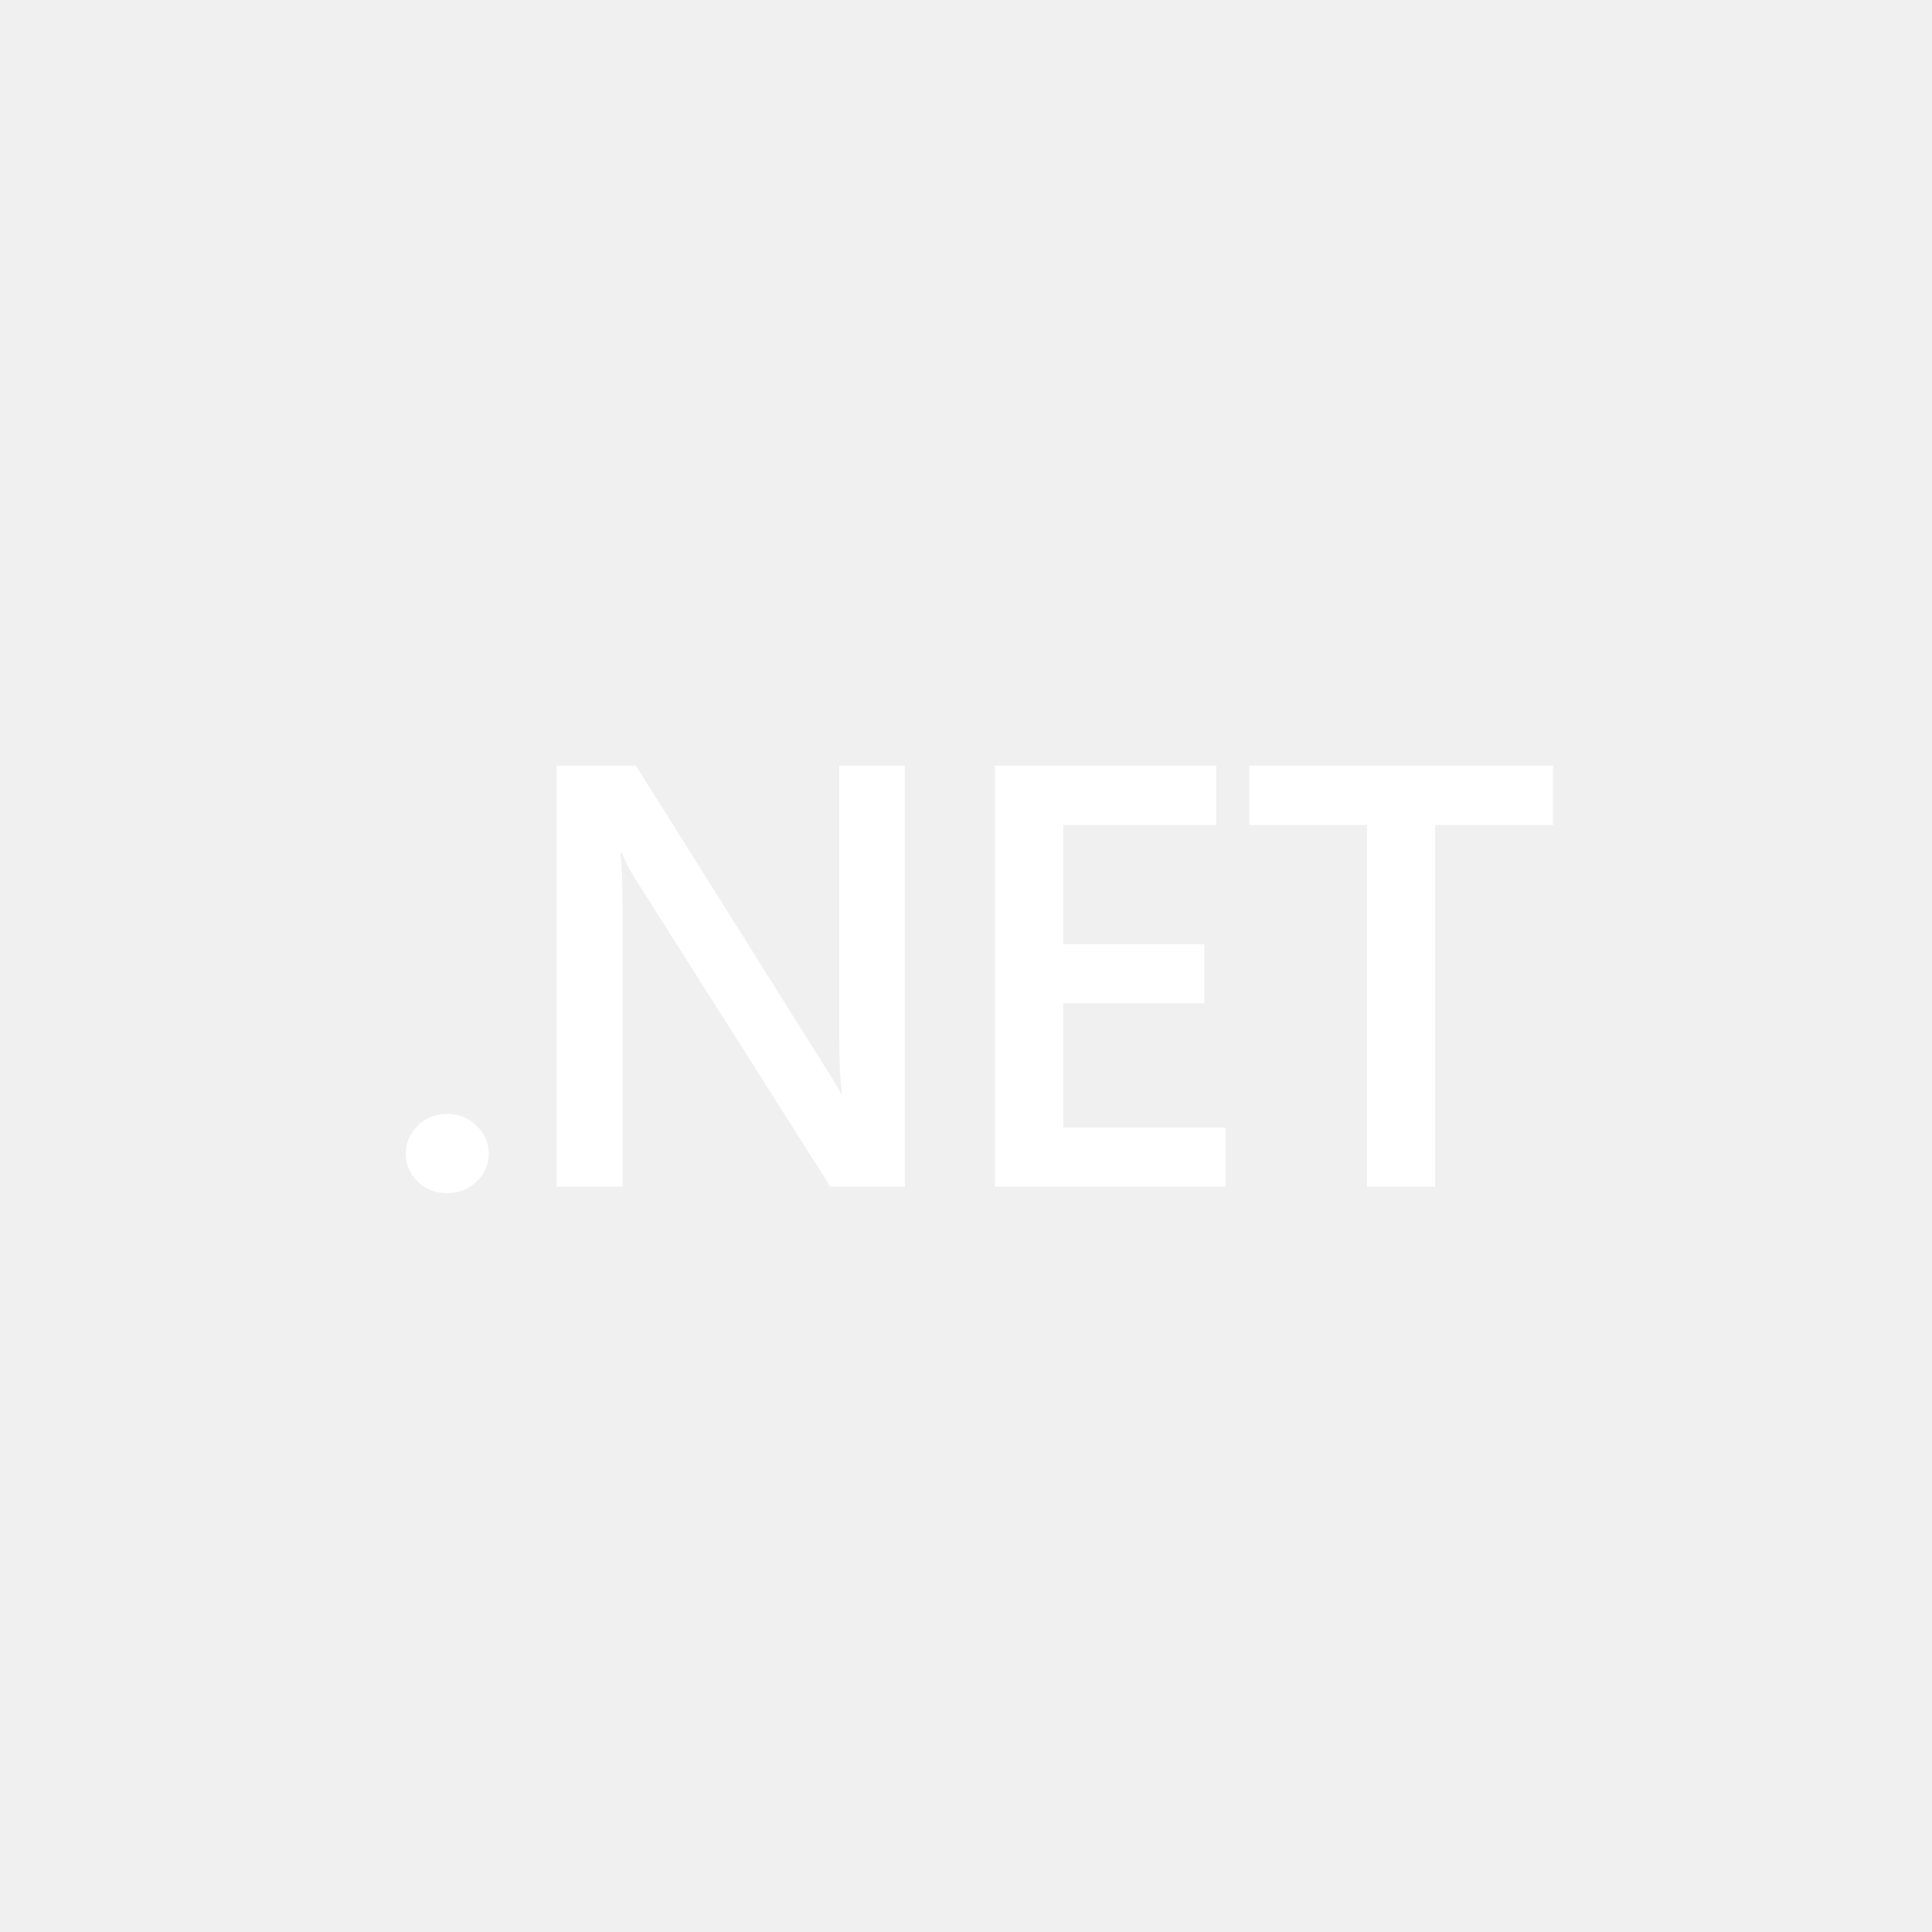
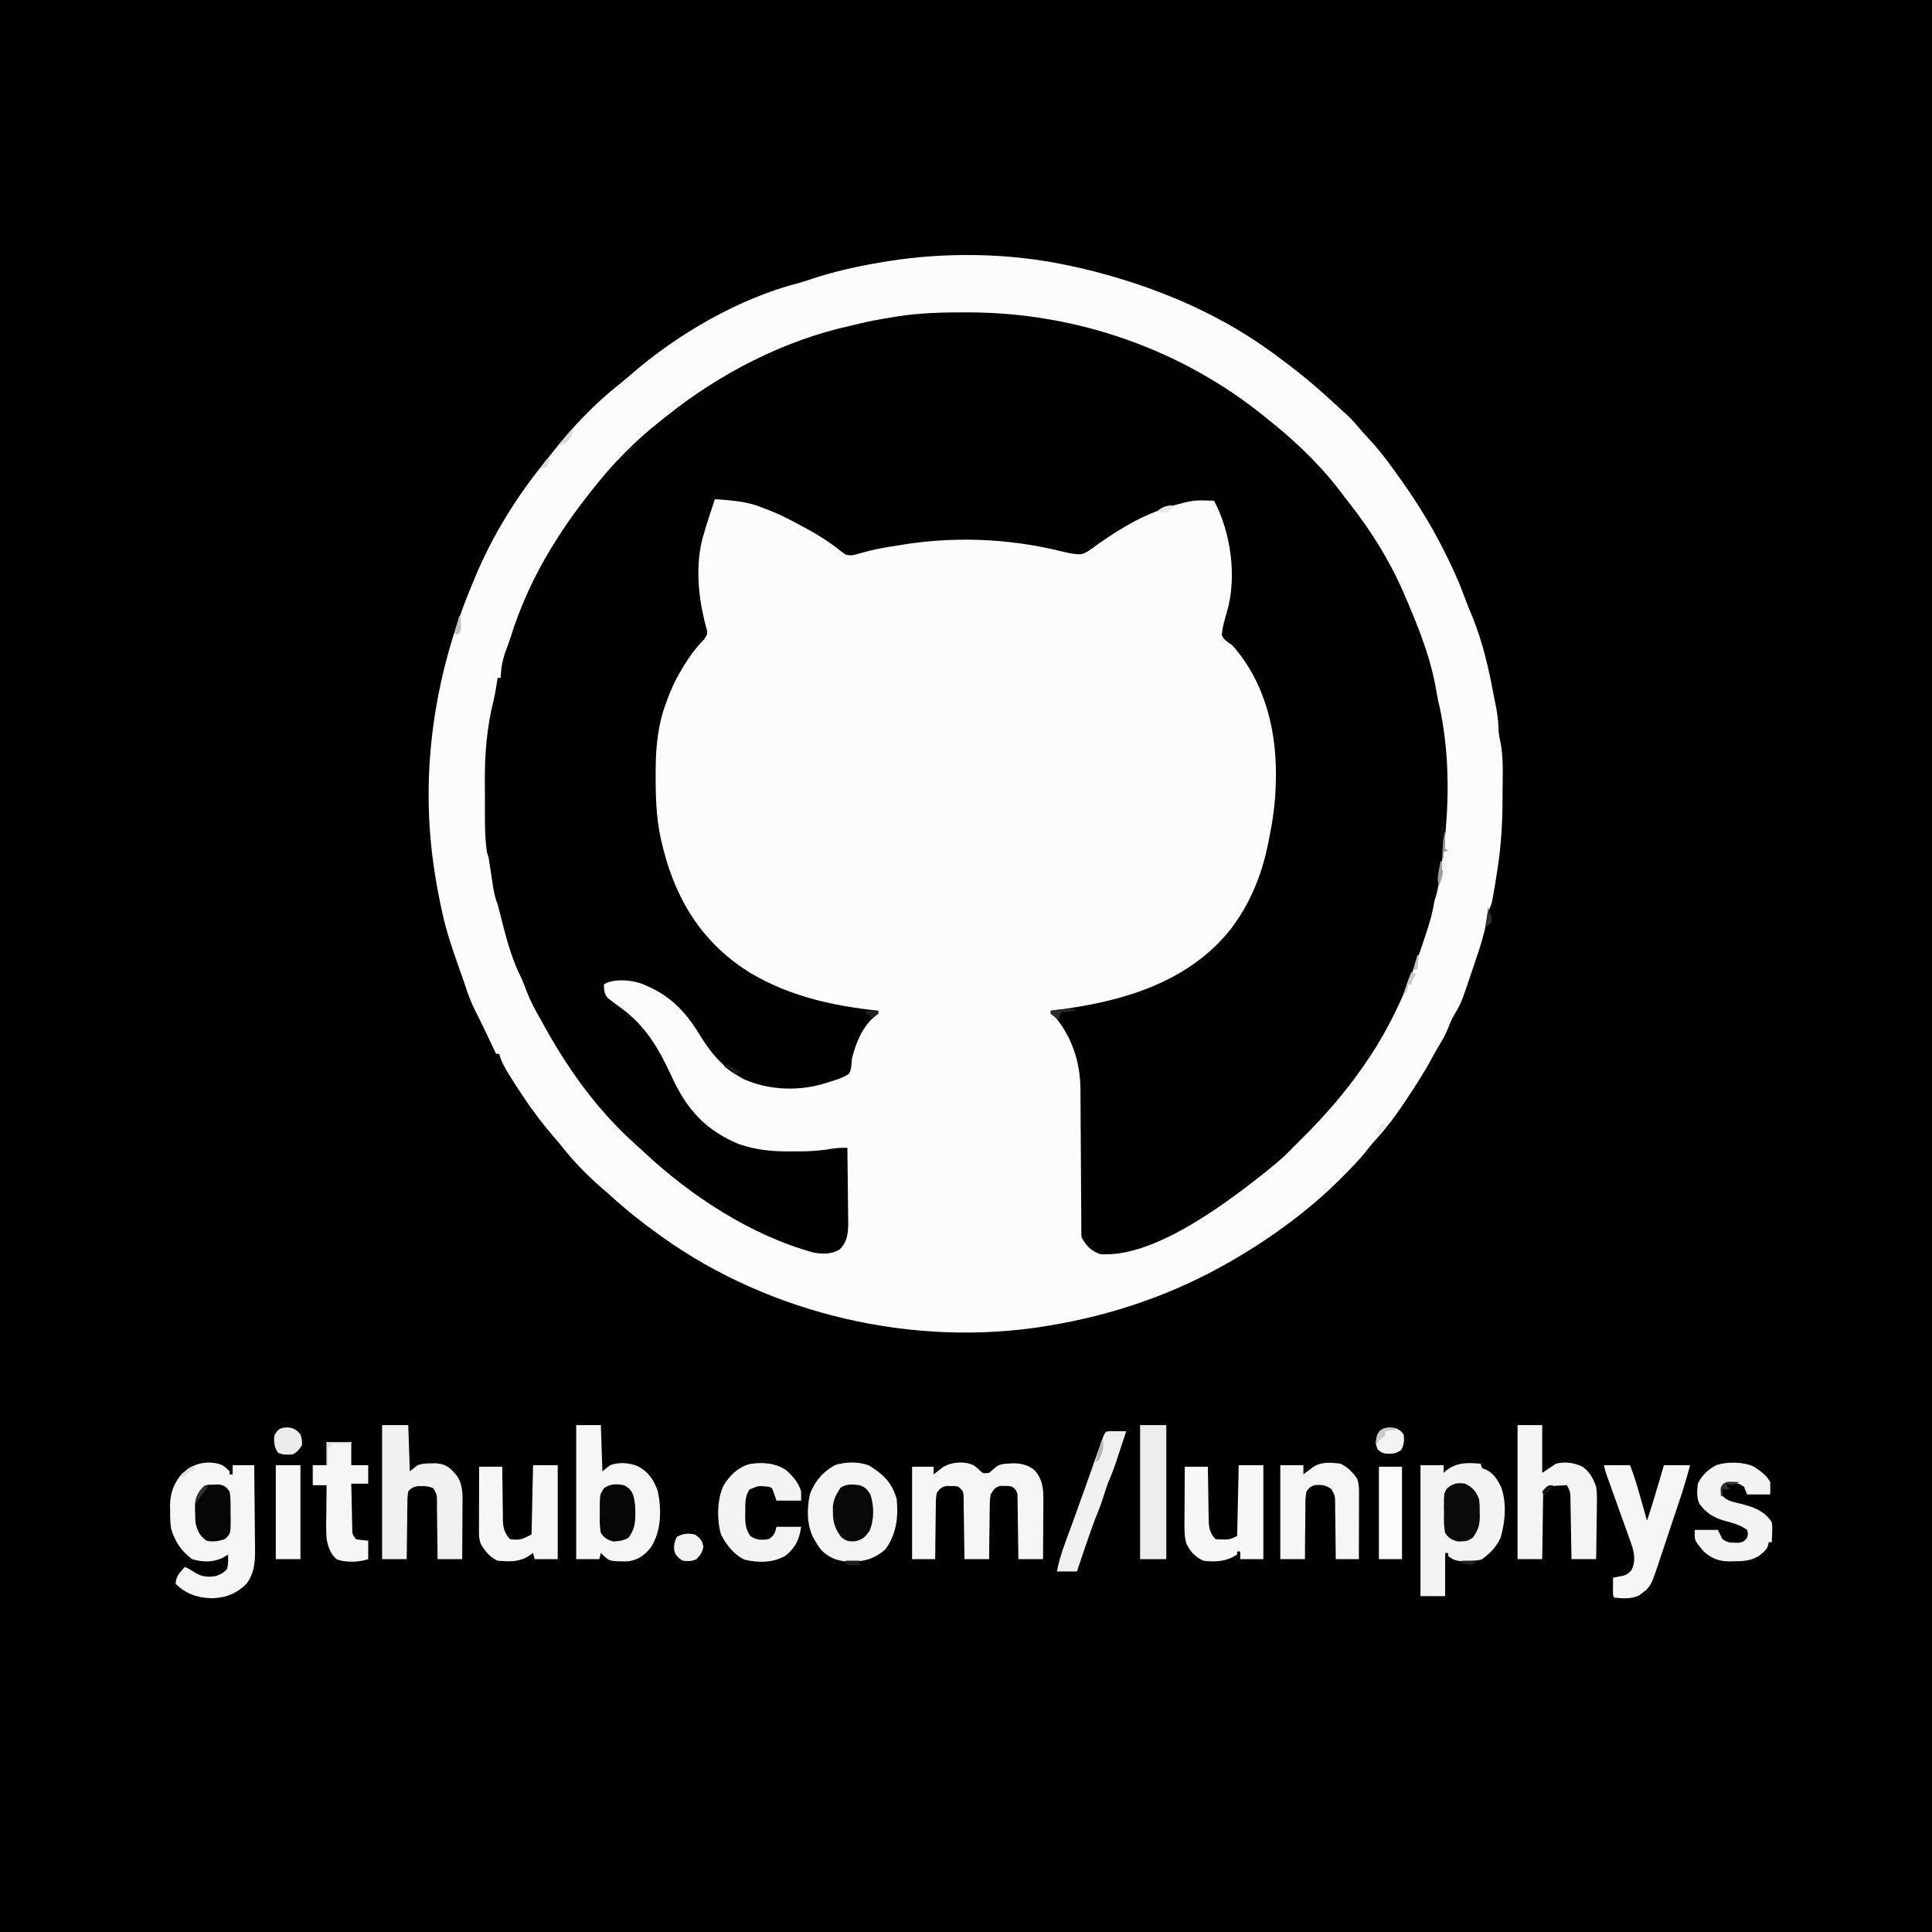
- <svg xmlns="http://www.w3.org/2000/svg" width="456" height="456" viewBox="0 0 456 456" version="1.1" xml:space="preserve" style="fill-rule:evenodd;clip-rule:evenodd;stroke-linejoin:round;stroke-miterlimit:2;">
-   <path d="m 105.5,281.609 c -2.703,0 -5.001,-0.9 -6.893,-2.702 -1.892,-1.848 -2.838,-4.042 -2.838,-6.582 0,-2.587 0.946,-4.804 2.838,-6.652 1.892,-1.848 4.19,-2.772 6.893,-2.772 2.748,0 5.068,0.924 6.96,2.772 1.937,1.848 2.906,4.064 2.906,6.652 0,2.54 -0.968,4.734 -2.906,6.582 -1.892,1.802 -4.212,2.702 -6.96,2.702 z" style="fill:#ffffff;fill-rule:nonzero;stroke-width:0.838" />
-   <path d="M 213.561,280.084 H 195.99 L 149.7,207.054 c -1.171,-1.848 -2.14,-3.765 -2.906,-5.751 h -0.406 c 0.361,2.125 0.541,6.675 0.541,13.65 v 65.132 h -15.543 v -99.36 h 18.719 l 44.737,71.298 c 1.892,2.957 3.109,4.989 3.649,6.098 h 0.27 c -0.45,-2.632 -0.676,-7.09 -0.676,-13.373 v -64.023 h 15.476 z" style="fill:#ffffff;fill-rule:nonzero;stroke-width:0.838" />
-   <path d="m 289.251,280.084 h -54.401 v -99.36 h 52.238 v 13.997 h -36.154 v 28.131 h 33.316 v 13.927 h -33.316 v 29.378 h 38.316 z" style="fill:#ffffff;fill-rule:nonzero;stroke-width:0.838" />
-   <path d="M 366.565,194.721 H 338.722 v 85.363 h -16.084 v -85.363 h -27.775 v -13.997 h 71.701 z" style="fill:#ffffff;fill-rule:nonzero;stroke-width:0.838" />
+ <svg xmlns="http://www.w3.org/2000/svg" version="1.1" width="1254" height="1254">
+   <path d="M0 0 C413.82 0 827.64 0 1254 0 C1254 413.82 1254 827.64 1254 1254 C840.18 1254 426.36 1254 0 1254 C0 840.18 0 426.36 0 0 Z " fill="#000000" transform="translate(0,0)" />
+   <path d="M0 0 C1.12 0.23 2.24 0.46 3.395 0.697 C10.667 2.221 17.842 4.006 25 6 C26.576 6.439 26.576 6.439 28.184 6.886 C65.853 17.564 102.33 33.794 134 57 C134.676 57.494 135.353 57.988 136.05 58.497 C148.217 67.417 159.886 76.788 171 87 C171.557 87.506 172.113 88.012 172.687 88.534 C185.342 100.042 185.342 100.042 190.238 105.926 C192.073 108.086 193.997 110.15 195.938 112.215 C201.792 118.469 207.011 125.032 212 132 C212.674 132.93 212.674 132.93 213.362 133.878 C224.735 149.562 235.25 165.7 244 183 C244.351 183.688 244.702 184.376 245.063 185.084 C249.807 194.397 254.2 203.674 257.812 213.5 C259.732 218.706 261.769 223.829 263.938 228.938 C270.478 245.211 274.456 262.509 277.575 279.731 C278.037 282.198 278.555 284.65 279.07 287.105 C279.895 291.199 280.342 295.199 280.562 299.375 C280.731 303.64 280.731 303.64 281.481 307.818 C284.182 319.18 283.241 332.062 283.25 343.688 C283.251 344.587 283.252 345.487 283.253 346.414 C283.241 361.796 282.366 376.779 280 392 C279.834 393.081 279.668 394.162 279.498 395.275 C278.705 400.336 277.874 405.389 276.965 410.43 C276.827 411.195 276.689 411.961 276.547 412.75 C276 415 276 415 275.018 417.368 C273.825 420.453 273.305 423.417 272.742 426.676 C271.189 434.982 268.648 442.868 265.921 450.853 C265.123 453.192 264.34 455.536 263.559 457.881 C256.475 478.986 256.475 478.986 251.938 486.625 C250.351 489.389 249.239 491.855 248.125 494.812 C246.391 499.298 244.194 503.233 241.643 507.3 C240.073 509.881 238.631 512.494 237.211 515.16 C234.18 520.746 230.916 526.143 227.5 531.5 C226.9 532.441 226.3 533.383 225.681 534.352 C217.888 546.436 209.647 558.477 199.812 569.008 C197.809 571.21 196.016 573.525 194.188 575.875 C189.619 581.514 184.567 586.62 179.438 591.75 C178.634 592.554 177.831 593.358 177.003 594.187 C172.158 598.987 167.2 603.589 162 608 C161.406 608.506 160.811 609.013 160.199 609.535 C143.923 623.277 126.437 635.345 108 646 C107.157 646.487 106.315 646.974 105.447 647.476 C69.22 668.225 29.781 681.734 -11.375 688.438 C-12.141 688.563 -12.906 688.689 -13.695 688.819 C-98.944 702.636 -191.688 681.167 -262 631 C-262.58 630.587 -263.16 630.174 -263.758 629.748 C-274.91 621.774 -285.549 613.344 -295.684 604.098 C-297.675 602.294 -299.7 600.549 -301.75 598.812 C-310.832 590.873 -319.336 582.218 -326.809 572.75 C-328.773 570.285 -330.806 567.9 -332.876 565.524 C-343.094 553.73 -351.928 540.974 -360.188 527.75 C-361.017 526.428 -361.017 526.428 -361.863 525.08 C-364.481 520.815 -366.7 516.882 -368 512 C-368.66 512 -369.32 512 -370 512 C-370.307 511.356 -370.614 510.711 -370.93 510.047 C-372.348 507.073 -373.768 504.099 -375.188 501.125 C-375.67 500.112 -376.153 499.099 -376.65 498.055 C-378.947 493.246 -381.268 488.457 -383.691 483.711 C-385.705 479.699 -387.304 475.75 -388.75 471.5 C-389.252 470.032 -389.755 468.565 -390.258 467.098 C-390.53 466.296 -390.802 465.494 -391.083 464.668 C-392.115 461.666 -393.177 458.675 -394.242 455.684 C-398.423 443.89 -402.392 432.253 -405 420 C-405.163 419.257 -405.326 418.514 -405.494 417.748 C-407.602 408.094 -409.33 398.413 -410.688 388.625 C-410.807 387.771 -410.926 386.917 -411.049 386.037 C-419.138 324.709 -409.079 262.694 -385 206 C-384.283 204.25 -384.283 204.25 -383.551 202.465 C-372.35 175.558 -356.341 149.743 -337.836 127.234 C-336.61 125.742 -335.407 124.232 -334.227 122.703 C-321.453 106.211 -306.096 90.001 -289.684 77.125 C-287.22 75.174 -284.845 73.144 -282.477 71.078 C-252.15 44.762 -212.555 21.742 -173.56 11.685 C-171.19 11.051 -168.893 10.322 -166.574 9.523 C-151.177 4.281 -135.21 0.804 -119.188 -1.875 C-117.98 -2.078 -116.773 -2.281 -115.529 -2.49 C-78.185 -8.436 -37.006 -7.848 0 0 Z " fill="#FCFCFC" transform="translate(692,172)" />
+   <path d="M0 0 C1.426 -0.001 1.426 -0.001 2.88 -0.002 C73.29 0.077 142.201 24.142 196.75 68.917 C197.809 69.786 198.873 70.649 199.942 71.505 C217.438 85.539 234.204 102.083 247.375 120.25 C248.219 121.334 249.068 122.413 249.922 123.488 C264.367 141.704 277.4 162.812 286.375 184.25 C286.683 184.965 286.992 185.68 287.309 186.416 C295.652 205.773 303.549 225.944 306.836 246.852 C307.356 250.128 308.088 253.279 308.875 256.5 C315.773 289.019 315.084 323.502 310.375 356.25 C310.109 358.213 309.843 360.177 309.578 362.141 C308.607 369.091 307.614 375.584 305.375 382.25 C305.1 383.684 304.84 385.12 304.59 386.559 C303.09 394.34 300.451 401.812 297.938 409.312 C297.672 410.107 297.407 410.901 297.133 411.72 C288.347 437.89 277.083 463.424 261.375 486.25 C260.653 487.306 259.931 488.361 259.188 489.449 C247.177 506.754 233.395 522.504 218.375 537.25 C217.509 538.116 216.643 538.982 215.75 539.875 C214.966 540.659 214.183 541.442 213.375 542.25 C212.89 542.758 212.406 543.266 211.906 543.789 C206.776 549.089 201.152 553.674 195.375 558.25 C194.362 559.057 193.349 559.864 192.305 560.695 C166.816 580.782 121.851 613.907 88.375 611.25 C82.7 609.247 79.068 605.636 76.375 600.25 C76.276 598.881 76.237 597.508 76.23 596.135 C76.223 595.273 76.216 594.411 76.209 593.523 C76.205 592.101 76.205 592.101 76.201 590.651 C76.195 589.654 76.188 588.657 76.181 587.629 C76.167 585.458 76.155 583.286 76.145 581.114 C76.129 577.671 76.106 574.227 76.08 570.784 C76.01 560.991 75.95 551.197 75.898 541.404 C75.866 535.417 75.825 529.43 75.778 523.443 C75.762 521.166 75.75 518.889 75.741 516.612 C75.729 513.413 75.705 510.213 75.678 507.014 C75.677 505.619 75.677 505.619 75.676 504.196 C75.478 486.116 70.1 470.09 58.375 456.25 C57.715 455.92 57.055 455.59 56.375 455.25 C56.375 454.59 56.375 453.93 56.375 453.25 C57.087 453.165 57.799 453.081 58.533 452.994 C101.326 447.769 145.268 435.577 173.188 400.312 C185.65 384.037 193.324 365.287 197.375 345.25 C197.55 344.401 197.725 343.553 197.906 342.679 C200.309 330.862 202.09 319.324 202.375 307.25 C202.414 306.167 202.414 306.167 202.453 305.062 C203.539 273.342 195.911 240.508 174.375 216.25 C172.942 215.181 171.505 214.118 170.062 213.062 C168.359 211.469 168.359 211.469 167.375 209.25 C167.91 204.069 169.275 199.274 170.775 194.299 C177.336 171.894 173.329 142.757 162.375 122.25 C149.071 121.798 149.071 121.798 136.375 125.25 C134.472 125.867 132.569 126.484 130.665 127.097 C112.722 133.026 97.425 142.808 82.25 153.896 C77.741 157.151 76.08 157.388 70.752 156.655 C68.014 156.188 65.311 155.607 62.613 154.942 C28.409 146.521 -7.898 145.254 -42.625 151.25 C-44.235 151.505 -45.846 151.759 -47.457 152.012 C-53.667 153.017 -59.756 154.208 -65.812 155.938 C-73.05 157.965 -73.05 157.965 -76.625 157.25 C-78.608 156.007 -80.389 154.601 -82.215 153.137 C-90.964 146.288 -100.688 141.016 -110.5 135.875 C-111.475 135.363 -112.449 134.851 -113.453 134.324 C-118.759 131.584 -123.993 129.23 -129.625 127.25 C-130.517 126.888 -131.409 126.526 -132.328 126.152 C-141.821 122.556 -151.589 122.004 -161.625 121.25 C-164.069 128.553 -166.487 135.85 -168.625 143.25 C-168.929 144.25 -169.233 145.251 -169.547 146.281 C-174.044 163.423 -172.648 182.13 -168.598 199.203 C-168.433 199.902 -168.269 200.601 -168.1 201.321 C-167.677 203.04 -167.201 204.746 -166.719 206.449 C-166.625 209.25 -166.625 209.25 -168.434 212.004 C-169.301 212.931 -170.169 213.858 -171.062 214.812 C-176.447 220.83 -180.651 227.205 -184.625 234.25 C-185.159 235.192 -185.692 236.135 -186.242 237.105 C-189.308 242.863 -191.683 248.785 -193.812 254.938 C-194.05 255.607 -194.288 256.276 -194.534 256.966 C-199.389 271.658 -200.169 286.536 -200.062 301.875 C-200.06 302.796 -200.057 303.716 -200.054 304.665 C-199.991 318.848 -199.209 332.463 -195.625 346.25 C-195.432 347.019 -195.24 347.789 -195.042 348.582 C-186.23 383.1 -168.558 410.583 -137.75 429.25 C-112.484 444.072 -84.427 450.22 -55.625 453.25 C-55.625 453.91 -55.625 454.57 -55.625 455.25 C-56.737 456.116 -56.737 456.116 -57.871 457 C-65.786 463.467 -70.264 474.54 -72.625 484.25 C-72.792 486.062 -72.959 487.875 -73.125 489.688 C-73.562 492.125 -73.562 492.125 -74.625 494.25 C-78.371 496.747 -82.331 497.982 -86.625 499.25 C-87.551 499.556 -88.476 499.861 -89.43 500.176 C-106.451 505.634 -126.282 505.046 -142.645 497.785 C-155.924 490.945 -164.358 480.653 -171.965 468.15 C-180.455 454.241 -190.463 443.712 -205.625 437.25 C-206.362 436.91 -207.1 436.569 -207.859 436.219 C-214.719 433.434 -225.157 432.39 -232.074 435.27 C-232.586 435.593 -233.098 435.917 -233.625 436.25 C-233.561 439.448 -233.506 442.163 -231.422 444.734 C-228.683 447.101 -225.747 449.162 -222.809 451.273 C-206.422 463.202 -197.841 478.139 -189.578 496.172 C-179.842 517.409 -167.695 530.828 -146.09 539.82 C-135.097 543.651 -124.077 544.729 -112.536 544.586 C-110.493 544.562 -108.452 544.566 -106.41 544.572 C-98.97 544.555 -91.821 544.024 -84.497 542.677 C-81.497 542.231 -78.653 542.221 -75.625 542.25 C-75.509 549.674 -75.42 557.098 -75.366 564.522 C-75.34 567.971 -75.305 571.418 -75.248 574.866 C-75.183 578.838 -75.159 582.809 -75.137 586.781 C-75.111 588.009 -75.085 589.236 -75.059 590.501 C-75.056 597.47 -75.502 603.111 -80.625 608.25 C-86.003 611.372 -91.603 611.349 -97.625 610.25 C-138.486 598.942 -177.06 573.636 -207.766 544.922 C-209.698 543.117 -211.636 541.336 -213.609 539.578 C-238.931 516.95 -258.491 488.952 -274.559 459.207 C-275.487 457.503 -276.444 455.814 -277.406 454.129 C-280.672 448.39 -283.143 442.596 -285.418 436.398 C-286.481 433.624 -287.68 431.032 -289 428.375 C-294.992 415.484 -298.289 401.052 -301.801 387.309 C-302.58 384.268 -302.58 384.268 -303.612 381.431 C-304.588 378.366 -305.18 375.477 -305.66 372.301 C-305.83 371.206 -305.999 370.111 -306.174 368.982 C-306.343 367.854 -306.513 366.725 -306.688 365.562 C-307.03 363.308 -307.375 361.054 -307.723 358.801 C-307.947 357.311 -307.947 357.311 -308.176 355.79 C-308.581 353.139 -308.581 353.139 -309.625 350.25 C-311.239 338.577 -310.846 326.587 -310.865 314.834 C-310.875 311.352 -310.906 307.87 -310.938 304.389 C-311.021 286.638 -309.65 269.418 -305.32 252.168 C-304.147 247.244 -303.391 242.251 -302.625 237.25 C-301.965 237.25 -301.305 237.25 -300.625 237.25 C-300.599 236.584 -300.573 235.917 -300.547 235.23 C-300.169 229.085 -299.051 223.977 -296.793 218.262 C-295.016 213.68 -293.566 208.994 -292.066 204.316 C-285.172 184.139 -275.255 164.114 -263.625 146.25 C-263.232 145.638 -262.84 145.026 -262.436 144.396 C-256.606 135.319 -250.318 126.705 -243.625 118.25 C-242.97 117.401 -242.315 116.551 -241.641 115.676 C-228.674 99.039 -213.314 83.135 -196.625 70.25 C-195.264 69.163 -193.905 68.074 -192.547 66.984 C-158.116 39.535 -116.781 18.178 -73.659 8.704 C-71.894 8.31 -70.139 7.874 -68.387 7.43 C-61.039 5.581 -53.597 4.346 -46.125 3.125 C-44.576 2.869 -44.576 2.869 -42.995 2.607 C-28.682 0.337 -14.46 0.009 0 0 Z " fill="#010101" transform="translate(625.625,202.75)" />
+   <path d="M0 0 C1.91 1.324 1.91 1.324 4.598 3.949 C4.598 4.609 4.598 5.269 4.598 5.949 C5.258 5.949 5.918 5.949 6.598 5.949 C6.598 3.969 6.598 1.989 6.598 -0.051 C11.218 -0.051 15.838 -0.051 20.598 -0.051 C20.711 8.512 20.803 17.075 20.857 25.638 C20.883 29.616 20.918 33.592 20.975 37.569 C21.03 41.414 21.059 45.259 21.072 49.104 C21.081 50.564 21.099 52.024 21.126 53.484 C21.282 62.193 20.933 69.682 15.598 76.949 C9.061 83.329 2.224 86.071 -6.84 86.324 C-16.093 86.089 -23.77 83.581 -30.402 76.949 C-30.265 72.001 -27.576 69.448 -24.402 65.949 C-21.84 67.179 -19.594 68.488 -17.215 70.074 C-13.002 72.488 -9.152 72.666 -4.402 71.949 C-1.155 70.768 0.836 69.918 2.973 67.199 C3.839 64.082 3.721 61.165 3.598 57.949 C2.525 58.609 1.453 59.269 0.348 59.949 C-6.024 63.135 -12.982 62.982 -19.715 60.949 C-26.835 55.651 -30.927 49.457 -33.402 40.949 C-33.949 37.096 -34.009 33.337 -33.965 29.449 C-33.989 28.481 -34.013 27.513 -34.037 26.516 C-34.02 18.248 -31.702 11.848 -26.34 5.512 C-25.381 4.738 -25.381 4.738 -24.402 3.949 C-23.763 3.413 -23.124 2.877 -22.465 2.324 C-16.092 -1.924 -7.125 -3.117 0 0 Z " fill="#F5F5F5" transform="translate(144.4023,951.0508)" />
+   <path d="M0 0 C5.28 0 10.56 0 16 0 C16.33 9.9 16.66 19.8 17 30 C18.65 28.68 20.3 27.36 22 26 C27.779 23.942 34.038 24.329 39.688 26.562 C46.74 30.058 50.461 35.65 53 43 C55.429 55.145 55.333 68.801 48.387 79.48 C44.281 84.479 40.156 87.602 33.562 88.434 C21.716 88.447 21.716 88.447 17 84 C16.505 83.505 16.505 83.505 16 83 C15.67 84.32 15.34 85.64 15 87 C10.05 87 5.1 87 0 87 C0 58.29 0 29.58 0 0 Z " fill="#F5F5F5" transform="translate(374,925)" />
+   <path d="M0 0 C0.495 1.485 0.495 1.485 1 3 C1.742 3.268 2.485 3.536 3.25 3.812 C8.334 6.008 10.929 10.378 13.312 15.188 C17.093 25.244 16.002 37.873 13 48 C10.234 54.065 6.394 58.079 1 62 C-2.447 63.149 -5.244 63.204 -8.875 63.25 C-10.089 63.276 -11.304 63.302 -12.555 63.328 C-16.225 62.979 -18.115 62.259 -21 60 C-21 59.34 -21 58.68 -21 58 C-21.66 58 -22.32 58 -23 58 C-23 67.24 -23 76.48 -23 86 C-28.28 86 -33.56 86 -39 86 C-39 57.95 -39 29.9 -39 1 C-34.05 1 -29.1 1 -24 1 C-24 2.65 -24 4.3 -24 6 C-23.524 5.567 -23.049 5.134 -22.559 4.688 C-15.381 -1.023 -8.773 -0.624 0 0 Z " fill="#F3F3F3" transform="translate(961,950)" />
+   <path d="M0 0 C2.078 1.66 2.078 1.66 3.859 3.348 C5.748 5.065 5.748 5.065 9.578 4.66 C11.067 3.398 12.554 2.133 14.016 0.84 C16.453 -1 18.567 -1.159 21.578 -1.34 C22.857 -1.422 24.136 -1.505 25.453 -1.59 C30.52 -1.493 35.21 -0.373 39.121 2.984 C44.925 9.469 44.858 16.317 44.773 24.527 C44.771 25.562 44.768 26.597 44.765 27.663 C44.754 30.954 44.729 34.244 44.703 37.535 C44.693 39.772 44.684 42.009 44.676 44.246 C44.654 49.718 44.619 55.189 44.578 60.66 C39.298 60.66 34.018 60.66 28.578 60.66 C28.564 59.343 28.549 58.026 28.534 56.669 C28.476 51.788 28.399 46.907 28.316 42.026 C28.282 39.913 28.254 37.799 28.232 35.685 C28.198 32.649 28.146 29.614 28.09 26.578 C28.083 25.631 28.077 24.684 28.07 23.709 C28.051 22.828 28.031 21.947 28.01 21.04 C27.999 20.265 27.988 19.49 27.977 18.691 C27.475 16.136 26.615 15.239 24.578 13.66 C22.211 13.111 22.211 13.111 19.641 13.16 C18.786 13.129 17.931 13.098 17.051 13.066 C13.38 13.948 12.544 15.459 10.578 18.66 C9.977 21.883 9.973 25.064 9.969 28.336 C9.952 29.261 9.936 30.186 9.919 31.139 C9.87 34.084 9.849 37.028 9.828 39.973 C9.8 41.973 9.77 43.974 9.738 45.975 C9.664 50.87 9.615 55.765 9.578 60.66 C4.298 60.66 -0.982 60.66 -6.422 60.66 C-6.436 59.343 -6.451 58.026 -6.466 56.669 C-6.524 51.788 -6.601 46.907 -6.684 42.026 C-6.718 39.913 -6.746 37.799 -6.768 35.685 C-6.802 32.649 -6.854 29.614 -6.91 26.578 C-6.917 25.631 -6.923 24.684 -6.93 23.709 C-6.949 22.828 -6.969 21.947 -6.99 21.04 C-7.006 19.877 -7.006 19.877 -7.023 18.691 C-7.525 16.136 -8.384 15.238 -10.422 13.66 C-12.791 13.148 -12.791 13.148 -15.359 13.223 C-16.214 13.203 -17.069 13.184 -17.949 13.164 C-21.405 13.857 -22.333 14.798 -24.422 17.66 C-25.044 20.918 -25.027 24.147 -25.031 27.457 C-25.048 28.406 -25.064 29.355 -25.081 30.332 C-25.13 33.358 -25.151 36.384 -25.172 39.41 C-25.2 41.464 -25.23 43.517 -25.262 45.57 C-25.336 50.6 -25.385 55.63 -25.422 60.66 C-30.372 60.66 -35.322 60.66 -40.422 60.66 C-40.422 40.86 -40.422 21.06 -40.422 0.66 C-35.802 0.66 -31.182 0.66 -26.422 0.66 C-26.422 2.31 -26.422 3.96 -26.422 5.66 C-25.891 5.239 -25.36 4.817 -24.812 4.383 C-23.753 3.561 -23.753 3.561 -22.672 2.723 C-21.976 2.177 -21.28 1.632 -20.562 1.07 C-15.045 -2.565 -5.765 -3.189 0 0 Z " fill="#F6F5F6" transform="translate(632.4219,951.3398)" />
+   <path d="M0 0 C9.254 5.666 15.084 11.145 18.062 21.875 C19.26 33.589 17.882 44.515 10.875 54.375 C3.001 61.374 -4.59 62.88 -14.863 62.352 C-21.278 61.763 -26.124 59.639 -30.73 55.113 C-32.37 53.117 -33.663 51.121 -34.938 48.875 C-35.35 48.169 -35.763 47.462 -36.188 46.734 C-40.333 38.271 -40.254 27.926 -38.277 18.84 C-35.338 10.607 -29.484 3.696 -21.664 -0.281 C-15.047 -2.329 -6.551 -2.5 0 0 Z " fill="#F4F4F4" transform="translate(563.9375,951.125)" />
+   <path d="M0 0 C5.61 0 11.22 0 17 0 C17.33 9.9 17.66 19.8 18 30 C19.65 28.68 21.3 27.36 23 26 C26.105 24.838 29.139 24.835 32.438 24.812 C33.828 24.791 33.828 24.791 35.246 24.77 C40.37 25.198 43.357 26.889 46.688 30.75 C47.56 31.732 47.56 31.732 48.449 32.734 C52.508 38.664 52.268 44.743 52.195 51.648 C52.192 52.661 52.19 53.673 52.187 54.717 C52.176 57.936 52.15 61.156 52.125 64.375 C52.115 66.564 52.106 68.753 52.098 70.941 C52.076 76.294 52.041 81.647 52 87 C46.72 87 41.44 87 36 87 C35.986 85.024 35.986 85.024 35.972 83.009 C35.932 78.127 35.866 73.247 35.792 68.366 C35.764 66.252 35.743 64.139 35.729 62.025 C35.708 58.989 35.661 55.954 35.609 52.918 C35.608 51.971 35.607 51.024 35.606 50.048 C35.64 45.014 35.64 45.014 33.114 40.905 C30.601 39.829 28.733 39.6 26 39.625 C25.154 39.617 24.309 39.61 23.438 39.602 C20.247 40.123 19.189 40.568 17 43 C16.355 46.293 16.395 49.571 16.391 52.918 C16.374 53.89 16.358 54.863 16.341 55.865 C16.292 58.972 16.271 62.079 16.25 65.188 C16.222 67.294 16.192 69.4 16.16 71.506 C16.086 76.671 16.037 81.835 16 87 C10.72 87 5.44 87 0 87 C0 58.29 0 29.58 0 0 Z " fill="#F0F0F0" transform="translate(248,925)" />
+   <path d="M0 0 C5.28 0 10.56 0 16 0 C16 10.23 16 20.46 16 31 C18.97 29.02 21.94 27.04 25 25 C30.808 23.612 36.529 24.364 41.938 26.875 C46.891 30.206 49.024 34.458 51 40 C51.602 43.78 51.589 47.438 51.488 51.258 C51.481 52.287 51.474 53.316 51.467 54.376 C51.439 57.627 51.376 60.875 51.312 64.125 C51.287 66.344 51.265 68.562 51.244 70.781 C51.189 76.188 51.103 81.594 51 87 C45.72 87 40.44 87 35 87 C34.97 85.032 34.97 85.032 34.94 83.024 C34.864 78.156 34.775 73.289 34.683 68.421 C34.644 66.314 34.609 64.207 34.578 62.101 C34.532 59.072 34.474 56.044 34.414 53.016 C34.403 52.074 34.391 51.132 34.379 50.162 C34.359 49.281 34.339 48.4 34.319 47.493 C34.306 46.72 34.292 45.948 34.278 45.151 C33.967 42.749 33.193 41.093 32 39 C30.062 39.087 28.124 39.195 26.188 39.312 C24.569 39.4 24.569 39.4 22.918 39.488 C19.682 40.056 18.957 40.465 17 43 C16.531 45.07 16.531 45.07 16.568 47.38 C16.548 48.26 16.528 49.141 16.508 50.048 C16.498 51.469 16.498 51.469 16.488 52.918 C16.47 53.89 16.452 54.863 16.434 55.865 C16.38 58.972 16.346 62.08 16.312 65.188 C16.279 67.294 16.245 69.4 16.209 71.506 C16.124 76.67 16.057 81.835 16 87 C10.72 87 5.44 87 0 87 C0 58.29 0 29.58 0 0 Z " fill="#F4F4F4" transform="translate(985,925)" />
+   <path d="M0 0 C5.61 0 11.22 0 17 0 C19.941 7.347 22.048 14.887 24.188 22.5 C24.559 23.813 24.931 25.125 25.303 26.438 C26.205 29.624 27.104 32.812 28 36 C30.608 28.373 32.914 20.67 35.188 12.938 C35.74 11.067 35.74 11.067 36.303 9.158 C37.203 6.106 38.102 3.053 39 0 C44.61 0 50.22 0 56 0 C53.756 8.554 51.131 16.936 48.324 25.32 C48.103 25.983 47.881 26.646 47.653 27.328 C46.483 30.829 45.309 34.327 44.131 37.825 C42.926 41.406 41.737 44.992 40.552 48.579 C39.626 51.369 38.689 54.155 37.748 56.939 C37.305 58.259 36.866 59.58 36.432 60.903 C30.498 78.946 30.498 78.946 22.875 84.562 C18.01 86.973 12.278 86.508 7 86 C6 85 6 85 5.902 82.277 C5.914 81.175 5.926 80.073 5.938 78.938 C5.947 77.833 5.956 76.728 5.965 75.59 C5.976 74.735 5.988 73.881 6 73 C6.922 72.836 6.922 72.836 7.863 72.668 C8.672 72.509 9.48 72.351 10.312 72.188 C11.113 72.037 11.914 71.886 12.738 71.73 C15.336 70.891 16.244 70.059 18 68 C21.076 61.58 19.593 56.146 17.355 49.697 C16.721 47.981 16.721 47.981 16.074 46.23 C15.652 45.032 15.23 43.833 14.795 42.598 C13.675 39.432 12.537 36.275 11.388 33.119 C10.223 29.906 9.082 26.684 7.939 23.463 C6.654 19.842 5.366 16.222 4.061 12.608 C3.675 11.536 3.288 10.464 2.889 9.36 C2.548 8.419 2.207 7.478 1.855 6.508 C1 4 1 4 0 0 Z " fill="#F6F5F6" transform="translate(1041,951)" />
+   <path d="M0 0 C4.786 2.209 8.11 5.636 11 10 C11.951 13.003 12.122 15.721 12.114 18.86 C12.113 19.821 12.113 20.782 12.113 21.772 C12.108 22.801 12.103 23.83 12.098 24.891 C12.096 25.95 12.095 27.01 12.093 28.102 C12.088 31.485 12.075 34.867 12.062 38.25 C12.057 40.544 12.053 42.839 12.049 45.133 C12.038 50.755 12.021 56.378 12 62 C7.05 62 2.1 62 -3 62 C-3.009 60.718 -3.019 59.437 -3.028 58.116 C-3.068 53.36 -3.134 48.604 -3.208 43.848 C-3.236 41.79 -3.257 39.732 -3.271 37.673 C-3.292 34.714 -3.339 31.756 -3.391 28.797 C-3.392 27.877 -3.393 26.957 -3.394 26.009 C-3.465 20.859 -3.465 20.859 -5.913 16.45 C-9.755 13.781 -12.298 13.602 -17 14 C-19.867 15.284 -19.867 15.284 -22 18 C-22.76 21.33 -22.721 24.611 -22.707 28.016 C-22.722 28.987 -22.737 29.958 -22.753 30.958 C-22.796 34.056 -22.805 37.152 -22.812 40.25 C-22.836 42.352 -22.861 44.453 -22.889 46.555 C-22.952 51.703 -22.984 56.851 -23 62 C-28.28 62 -33.56 62 -39 62 C-39 41.87 -39 21.74 -39 1 C-34.05 1 -29.1 1 -24 1 C-24 2.98 -24 4.96 -24 7 C-23.169 6.368 -23.169 6.368 -22.32 5.723 C-21.234 4.901 -21.234 4.901 -20.125 4.062 C-19.406 3.517 -18.686 2.972 -17.945 2.41 C-12.684 -1.404 -6.238 -0.731 0 0 Z " fill="#F5F5F5" transform="translate(870,950)" />
+   <path d="M0 0 C5.28 0 10.56 0 16 0 C16 20.13 16 40.26 16 61 C11.05 61 6.1 61 1 61 C0.505 59.02 0.505 59.02 0 57 C-0.928 57.639 -1.856 58.279 -2.812 58.938 C-9.122 63.02 -15.686 62.59 -23 62 C-28.182 59.727 -31.196 55.815 -34 51 C-34.96 48.12 -35.122 46.334 -35.114 43.345 C-35.113 42.404 -35.113 41.463 -35.113 40.494 C-35.108 39.482 -35.103 38.469 -35.098 37.426 C-35.096 36.387 -35.095 35.348 -35.093 34.277 C-35.088 30.956 -35.075 27.634 -35.062 24.312 C-35.057 22.062 -35.053 19.811 -35.049 17.561 C-35.038 12.04 -35.021 6.52 -35 1 C-30.05 1 -25.1 1 -20 1 C-19.991 2.211 -19.981 3.421 -19.972 4.668 C-19.932 9.175 -19.866 13.681 -19.792 18.188 C-19.764 20.135 -19.743 22.083 -19.729 24.03 C-19.708 26.836 -19.661 29.64 -19.609 32.445 C-19.608 33.311 -19.607 34.177 -19.606 35.069 C-19.476 40.448 -18.758 43.843 -15 48 C-8.635 48.924 -7.132 48.066 -1 45 C-0.67 30.15 -0.34 15.3 0 0 Z " fill="#F6F6F6" transform="translate(346,951)" />
+   <path d="M0 0 C5.28 0 10.56 0 16 0 C16 20.13 16 40.26 16 61 C11.05 61 6.1 61 1 61 C1 59.35 1 57.7 1 56 C0.34 56 -0.32 56 -1 56 C-1 56.66 -1 57.32 -1 58 C-8.107 62.549 -14.668 63.001 -23 62 C-28.278 59.543 -31.75 55.847 -34.097 50.501 C-35.325 45.739 -35.247 41.248 -35.195 36.352 C-35.192 35.339 -35.19 34.327 -35.187 33.283 C-35.176 30.064 -35.15 26.844 -35.125 23.625 C-35.115 21.436 -35.106 19.247 -35.098 17.059 C-35.076 11.706 -35.041 6.353 -35 1 C-30.05 1 -25.1 1 -20 1 C-19.985 2.216 -19.971 3.432 -19.956 4.684 C-19.898 9.204 -19.821 13.723 -19.738 18.242 C-19.704 20.197 -19.676 22.151 -19.654 24.106 C-19.62 26.919 -19.568 29.731 -19.512 32.543 C-19.505 33.414 -19.499 34.285 -19.492 35.182 C-19.367 40.376 -18.857 44.143 -15 48 C-13.034 48.2 -13.034 48.2 -10.75 48.188 C-9.982 48.202 -9.213 48.216 -8.422 48.23 C-5.483 48.066 -5.483 48.066 -1 46 C-0.67 30.82 -0.34 15.64 0 0 Z " fill="#F7F7F8" transform="translate(804,951)" />
+   <path d="M0 0 C4.059 2.564 8.601 5.764 10.781 10.125 C10.915 12.797 10.824 15.448 10.781 18.125 C5.831 18.125 0.881 18.125 -4.219 18.125 C-4.879 16.475 -5.539 14.825 -6.219 13.125 C-9.353 11.036 -10.193 10.851 -13.781 10.875 C-14.566 10.87 -15.351 10.865 -16.16 10.859 C-18.442 10.941 -18.442 10.941 -20.219 13.125 C-20.719 16.083 -20.719 16.083 -20.219 19.125 C-16.992 22.351 -13.385 22.997 -9.031 24 C-0.6 26.089 6.901 28.532 11.781 36.125 C12.172 39.457 12.172 39.457 12.031 42.938 C11.995 44.099 11.959 45.26 11.922 46.457 C11.875 47.337 11.829 48.218 11.781 49.125 C11.121 49.125 10.461 49.125 9.781 49.125 C9.632 50.018 9.632 50.018 9.48 50.93 C8.647 53.547 7.678 54.492 5.594 56.25 C5.023 56.748 4.452 57.245 3.863 57.758 C-1.482 61.268 -6.909 61.49 -13.094 61.5 C-13.858 61.524 -14.623 61.549 -15.41 61.574 C-22.269 61.609 -27.401 59.687 -32.496 55.055 C-33.044 54.377 -33.592 53.699 -34.156 53 C-34.722 52.317 -35.288 51.634 -35.871 50.93 C-38.674 47.176 -38.219 46.569 -38.219 41.125 C-33.269 41.125 -28.319 41.125 -23.219 41.125 C-22.229 43.105 -21.239 45.085 -20.219 47.125 C-17 49.271 -15.951 49.421 -12.219 49.438 C-11.352 49.454 -10.486 49.471 -9.594 49.488 C-6.768 49.056 -5.907 48.392 -4.219 46.125 C-3.552 43.625 -3.552 43.625 -4.219 41.125 C-8.719 37.8 -13.942 36.579 -19.248 35.107 C-26.113 33.097 -31.009 30.049 -35.219 24.125 C-37.194 20.174 -36.652 15.431 -36.219 11.125 C-33.61 5.706 -29.372 1.707 -23.984 -0.996 C-16.949 -3.232 -6.805 -3.104 0 0 Z " fill="#F3F3F3" transform="translate(1138.219,951.875)" />
+   <path d="M0 0 C4.472 4.022 8.239 8.162 10 14 C10 15.98 10 17.96 10 20 C4.72 20 -0.56 20 -6 20 C-6.716 17.949 -7.432 15.898 -8.148 13.848 C-8.853 11.813 -8.853 11.813 -11 11 C-17.653 10.277 -17.653 10.277 -23.562 12.812 C-26.604 17.441 -26.218 21.978 -26.25 27.312 C-26.271 28.155 -26.291 28.997 -26.312 29.865 C-26.345 34.992 -25.923 38.595 -23 43 C-18.989 45.674 -15.714 45.699 -11 45 C-7.451 42.515 -7.072 41.287 -6 37 C-0.72 37 4.56 37 10 37 C8.818 45.273 6.372 50.4 -0.125 55.75 C-7.891 60.367 -17.917 60.495 -26.559 58.371 C-33.397 55.399 -38.731 48.538 -42 42 C-44.824 32.518 -44.648 18.738 -40.191 9.902 C-36.288 3.67 -31.258 -1.287 -24.105 -3.617 C-15.73 -5.14 -7.297 -4.603 0 0 Z " fill="#F3F3F3" transform="translate(510,954)" />
+   <path d="M0 0 C5.28 0 10.56 0 16 0 C16 4.95 16 9.9 16 15 C19.63 15 23.26 15 27 15 C27 18.96 27 22.92 27 27 C23.37 27 19.74 27 16 27 C16.093 31.806 16.199 36.611 16.317 41.417 C16.356 43.052 16.391 44.687 16.422 46.323 C16.467 48.671 16.525 51.019 16.586 53.367 C16.597 54.101 16.609 54.834 16.621 55.59 C16.619 59.75 16.619 59.75 19 63 C21.655 63.565 24.291 63.738 27 64 C27 67.96 27 71.92 27 76 C21.102 77.966 12.734 78.35 6.785 76.199 C2.493 73.021 0.997 68.015 0 63 C-0.482 56.996 -0.284 50.954 -0.188 44.938 C-0.172 43.292 -0.159 41.647 -0.146 40.002 C-0.114 36.001 -0.062 32.001 0 28 C-2.97 28 -5.94 28 -9 28 C-9 23.71 -9 19.42 -9 15 C-6.03 15 -3.06 15 0 15 C0 10.05 0 5.1 0 0 Z " fill="#F6F6F6" transform="translate(212,936)" />
+   <path d="M0 0 C5.61 0 11.22 0 17 0 C17 28.71 17 57.42 17 87 C11.39 87 5.78 87 0 87 C0 58.29 0 29.58 0 0 Z " fill="#EDEDED" transform="translate(740,925)" />
+   <path d="M0 0 C1.792 0.017 1.792 0.017 3.621 0.035 C5.417 0.049 5.417 0.049 7.25 0.062 C8.177 0.074 9.104 0.086 10.059 0.098 C9.877 0.641 9.695 1.185 9.508 1.746 C8.182 5.717 6.862 9.69 5.559 13.668 C5.059 15.186 4.559 16.704 4.059 18.223 C3.811 18.982 3.564 19.741 3.309 20.523 C1.775 25.163 -0.008 29.607 -1.941 34.098 C-3.199 37.745 -4.38 41.413 -5.562 45.086 C-6.55 48.058 -7.669 50.954 -8.848 53.855 C-11.092 59.393 -13.061 65.011 -15.004 70.66 C-15.342 71.637 -15.681 72.613 -16.029 73.619 C-18.04 79.432 -20.007 85.259 -21.941 91.098 C-26.231 91.098 -30.521 91.098 -34.941 91.098 C-33.356 82.504 -30.33 74.515 -27.316 66.348 C-26.15 63.16 -24.987 59.971 -23.824 56.781 C-23.364 55.521 -23.364 55.521 -22.894 54.235 C-20.411 47.422 -17.977 40.593 -15.559 33.758 C-15.194 32.729 -14.83 31.7 -14.455 30.64 C-13.006 26.545 -11.558 22.449 -10.114 18.352 C-9.106 15.492 -8.094 12.633 -7.082 9.773 C-6.778 8.908 -6.475 8.044 -6.162 7.152 C-3.669 0.122 -3.669 0.122 0 0 Z " fill="#F0F0F1" transform="translate(720.9414,928.9023)" />
+   <path d="M0 0 C5.28 0 10.56 0 16 0 C16 20.13 16 40.26 16 61 C10.72 61 5.44 61 0 61 C0 40.87 0 20.74 0 0 Z " fill="#F9F8F9" transform="translate(179,951)" />
+   <path d="M0 0 C4.95 0 9.9 0 15 0 C15 19.8 15 39.6 15 60 C10.05 60 5.1 60 0 60 C0 40.2 0 20.4 0 0 Z " fill="#FBFAFB" transform="translate(895,952)" />
+   <path d="M0 0 C3.646 1.319 4.686 2.524 6.812 5.75 C9.471 12.915 9.492 22.784 6.312 29.75 C3.566 33.61 1.796 35.5 -2.922 36.344 C-6.905 36.643 -8.546 36.343 -11.812 33.875 C-15.942 28.448 -17.417 24.35 -17.375 17.5 C-17.383 16.232 -17.39 14.963 -17.398 13.656 C-16.873 8.839 -15.063 5.616 -12.438 1.625 C-8.515 -0.99 -4.566 -0.593 0 0 Z " fill="#090909" transform="translate(558,964)" />
+   <path d="M0 0 C4.976 2.488 6.967 4.884 9 10 C9.437 12.991 9.465 15.919 9.438 18.938 C9.467 20.097 9.467 20.097 9.498 21.279 C9.493 26.981 8.297 30.332 5 35 C1.992 37.006 1.123 37.337 -2.312 37.438 C-3.42 37.497 -3.42 37.497 -4.551 37.559 C-8.391 36.683 -10.912 35.313 -13 32 C-13.904 27.488 -13.837 23.087 -13.75 18.5 C-13.773 17.277 -13.796 16.053 -13.82 14.793 C-13.764 6.169 -13.764 6.169 -11.734 3.063 C-7.991 -0.223 -4.822 -0.775 0 0 Z " fill="#0B0B0B" transform="translate(951,963)" />
+   <path d="M0 0 C1.574 -0.043 1.574 -0.043 3.18 -0.086 C6.894 0.495 7.829 1.439 10.125 4.375 C10.983 9 10.774 13.679 10.75 18.375 C10.782 19.659 10.814 20.943 10.848 22.266 C10.857 31.62 10.857 31.62 7.371 35.215 C3.016 36.771 -0.321 37.341 -4.875 36.375 C-9.15 33.282 -10.54 30.376 -11.875 25.375 C-12.192 22.536 -12.245 19.73 -12.25 16.875 C-12.274 16.142 -12.299 15.408 -12.324 14.652 C-12.352 9.424 -11.26 6.553 -7.875 2.375 C-5.2 -0.3 -3.727 0.046 0 0 Z " fill="#060505" transform="translate(138.875,963.625)" />
+   <path d="M0 0 C3.419 1.852 4.619 3.082 6.102 6.656 C7.117 10.436 7.384 13.987 7.375 17.875 C7.373 18.58 7.372 19.286 7.37 20.012 C7.234 25.775 6.352 29.344 3 34 C-0.216 35.978 -3.036 36.322 -6.805 36.559 C-10.49 35.621 -12.95 34.161 -15 31 C-15.879 26.653 -15.792 22.42 -15.688 18 C-15.71 16.237 -15.71 16.237 -15.732 14.438 C-15.65 5.956 -15.65 5.956 -12.77 1.723 C-8.445 -0.967 -4.929 -0.867 0 0 Z " fill="#060606" transform="translate(405,964)" />
+   <path d="M0 0 C3.508 2.434 4.774 3.793 5.562 8 C4.876 11.659 3.573 13.352 1 16 C-2.139 17.569 -4.539 17.352 -8 17 C-10.931 15.005 -12.645 13.572 -13.445 10.027 C-13.631 6.716 -13.213 4.37 -11.562 1.5 C-7.735 -0.741 -4.32 -0.884 0 0 Z " fill="#F2F2F2" transform="translate(451,996)" />
+   <path d="M0 0 C3.267 0.687 4.827 1.883 6.969 4.414 C8.031 7.852 8.031 7.852 7.969 11.414 C6.202 14.216 4.938 15.929 1.969 17.414 C-1.481 17.67 -4.166 17.756 -7.406 16.477 C-10.039 13.135 -10.317 9.593 -10.031 5.414 C-7.783 0.624 -5.289 -0.375 0 0 Z " fill="#ECECEC" transform="translate(188.0312,926.5859)" />
+   <path d="M0 0 C3 1.562 3 1.562 5 4 C5.659 8.026 5.352 10.248 3.625 13.938 C0.152 16.666 -2.312 16.717 -6.645 16.48 C-9 16 -9 16 -11.688 13.938 C-13.412 10.078 -13.174 8.036 -12 4 C-9.043 -0.613 -5.125 -0.984 0 0 Z " fill="#F3F3F3" transform="translate(906,927)" />
+   <path d="M0 0 C0 0.33 0 0.66 0 1 C-4.455 1.495 -4.455 1.495 -9 2 C-9.66 3.65 -10.32 5.3 -11 7 C-12.707 5.719 -14.374 4.382 -16 3 C-16 2.34 -16 1.68 -16 1 C-10.615 0.083 -5.458 -0.111 0 0 Z " fill="#2A2A2B" transform="translate(698,655)" />
+   <path d="M0 0 C5.28 0 10.56 0 16 0 C16 0.33 16 0.66 16 1 C11.71 1 7.42 1 3 1 C3 1.66 3 2.32 3 3 C2.34 3 1.68 3 1 3 C1 6.96 1 10.92 1 15 C0.67 15 0.34 15 0 15 C0 10.05 0 5.1 0 0 Z " fill="#DDDDDD" transform="translate(212,936)" />
+   <path d="M0 0 C0 0.33 0 0.66 0 1 C-2.31 1.33 -4.62 1.66 -7 2 C-7 2.99 -7 3.98 -7 5 C-8.301 6.041 -9.638 7.039 -11 8 C-11.66 8.99 -12.32 9.98 -13 11 C-12.719 7.342 -12.437 4.681 -10.438 1.562 C-6.852 -0.736 -4.209 -0.281 0 0 Z " fill="#CAC9CB" transform="translate(906,927)" />
+   <path d="M0 0 C0.99 0.33 1.98 0.66 3 1 C2.691 1.598 2.381 2.196 2.062 2.812 C0.898 5.09 0.898 5.09 0 8 C-0.66 8 -1.32 8 -2 8 C-2.124 8.804 -2.248 9.609 -2.375 10.438 C-2.581 11.283 -2.788 12.129 -3 13 C-3.99 13.495 -3.99 13.495 -5 14 C-3.457 9.279 -1.922 4.583 0 0 Z " fill="#C8C8C9" transform="translate(916,631)" />
+   <path d="M0 0 C1.212 0.041 1.212 0.041 2.449 0.082 C3.064 0.117 3.679 0.152 4.312 0.188 C0.594 2.234 0.594 2.234 -1.938 1.812 C-2.515 1.606 -3.092 1.4 -3.688 1.188 C-3.688 1.847 -3.688 2.507 -3.688 3.188 C-3.027 3.518 -2.368 3.848 -1.688 4.188 C-2.678 4.518 -3.667 4.848 -4.688 5.188 C-5.348 4.857 -6.008 4.527 -6.688 4.188 C-6.688 5.838 -6.688 7.487 -6.688 9.188 C-7.018 9.188 -7.348 9.188 -7.688 9.188 C-8.054 3.695 -8.054 3.695 -6.469 1.5 C-4.167 -0.196 -2.826 -0.123 0 0 Z " fill="#313031" transform="translate(1124.688,961.8125)" />
+   <path d="M0 0 C2.97 0 5.94 0 9 0 C9 0.99 9 1.98 9 3 C2.25 3.125 2.25 3.125 0 2 C0 1.34 0 0.68 0 0 Z " fill="#1F1F1F" transform="translate(549,1013)" />
+   <path d="M0 0 C0.33 1.32 0.66 2.64 1 4 C1.33 4.33 1.66 4.66 2 5 C2.312 7.375 2.312 7.375 2 10 C0.68 10.99 -0.64 11.98 -2 13 C-1.34 8.71 -0.68 4.42 0 0 Z " fill="#2F2F2F" transform="translate(966,589)" />
+   <path d="M0 0 C0.66 0.33 1.32 0.66 2 1 C1.59 1.543 1.18 2.085 0.758 2.645 C-0.05 3.718 -0.05 3.718 -0.875 4.812 C-1.409 5.52 -1.942 6.228 -2.492 6.957 C-3.708 8.605 -4.864 10.296 -6 12 C-5.598 6.371 -3.711 3.996 0 0 Z " fill="#323232" transform="translate(133,964)" />
+   <path d="M0 0 C0.33 0 0.66 0 1 0 C1.314 5.236 0.776 8.515 -2 13 C-2.99 13.495 -2.99 13.495 -4 14 C-3.522 12.229 -3.042 10.458 -2.562 8.688 C-2.296 7.701 -2.029 6.715 -1.754 5.699 C-1.219 3.785 -0.629 1.886 0 0 Z " fill="#B9B8B9" transform="translate(715,935)" />
+   <path d="M0 0 C2.64 0 5.28 0 8 0 C8 0.66 8 1.32 8 2 C5.5 3.625 5.5 3.625 3 5 C2.67 4.01 2.34 3.02 2 2 C1.34 2 0.68 2 0 2 C0 1.34 0 0.68 0 0 Z " fill="#201F20" transform="translate(562,656)" />
+   <path d="M0 0 C0.33 0 0.66 0 1 0 C1.054 1.625 1.093 3.25 1.125 4.875 C1.148 5.78 1.171 6.685 1.195 7.617 C1 10 1 10 -1 12 C-1.66 11.67 -2.32 11.34 -3 11 C-2.01 7.37 -1.02 3.74 0 0 Z " fill="#C2C1C3" transform="translate(298,400)" />
+   <path d="M0 0 C0.33 0 0.66 0 1 0 C1 3.63 1 7.26 1 11 C1.66 11.33 2.32 11.66 3 12 C2.01 12.33 1.02 12.66 0 13 C0 14.65 0 16.3 0 18 C-0.33 18 -0.66 18 -1 18 C-0.505 9.09 -0.505 9.09 0 0 Z " fill="#98989A" transform="translate(937,540)" />
+   <path d="M0 0 C0 4.102 -1.491 5.813 -4 9 C-6.75 10.375 -6.75 10.375 -9 11 C-8.066 9.727 -7.127 8.457 -6.188 7.188 C-5.665 6.48 -5.143 5.772 -4.605 5.043 C-3.169 3.215 -1.682 1.601 0 0 Z " fill="#DDDCDD" transform="translate(372,278)" />
+   <path d="M0 0 C-1.393 3.367 -2.979 4.986 -6 7 C-6.33 6.01 -6.66 5.02 -7 4 C-3.375 0 -3.375 0 0 0 Z " fill="#151416" transform="translate(1008,964)" />
+   <path d="M0 0 C2.97 0 5.94 0 9 0 C8.01 1.485 8.01 1.485 7 3 C4.69 2.67 2.38 2.34 0 2 C0 1.34 0 0.68 0 0 Z " fill="#1D1E1D" transform="translate(949,1013)" />
+   <path d="M0 0 C0.66 0.66 1.32 1.32 2 2 C0.377 3.709 -1.293 5.374 -3 7 C-3.66 7 -4.32 7 -5 7 C-3.707 4.116 -2.341 2.128 0 0 Z " fill="#E8E8E9" transform="translate(898,729)" />
+   <path d="M0 0 C0.33 0 0.66 0 1 0 C2.437 6.139 1.326 10.204 -1 16 C-2.268 12.346 -1.757 9.509 -1.062 5.75 C-0.868 4.672 -0.673 3.595 -0.473 2.484 C-0.317 1.665 -0.161 0.845 0 0 Z " fill="#9F9EA0" transform="translate(935,559)" />
+   <path d="M0 0 C0.33 0 0.66 0 1 0 C1 2.97 1 5.94 1 9 C0.01 9.33 -0.98 9.66 -2 10 C-2.25 3.375 -2.25 3.375 0 0 Z " fill="#F4F4F4" transform="translate(938,555)" />
+   <path d="M0 0 C0 0.66 0 1.32 0 2 C-2.818 4.174 -4.219 5.087 -7.812 4.688 C-8.534 4.461 -9.256 4.234 -10 4 C-7.253 1.253 -3.914 0 0 0 Z " fill="#E7E7E7" transform="translate(761,328)" />
+   <path d="M0 0 C4.401 0.503 6.712 2.088 10 5 C9.01 5.33 8.02 5.66 7 6 C5.176 5.039 5.176 5.039 3.312 3.625 C2.69 3.164 2.067 2.702 1.426 2.227 C0.955 1.822 0.485 1.417 0 1 C0 0.67 0 0.34 0 0 Z " fill="#1C1C1C" transform="translate(470,691)" />
+   <path d="M0 0 C0 0.66 0 1.32 0 2 C-0.99 2.33 -1.98 2.66 -3 3 C-4.372 4.294 -5.712 5.623 -7 7 C-7.66 6.67 -8.32 6.34 -9 6 C-7.88 4.994 -6.754 3.995 -5.625 3 C-4.685 2.165 -4.685 2.165 -3.727 1.312 C-2 0 -2 0 0 0 Z " fill="#DFDFDF" transform="translate(126,952)" />
+   <path d="M0 0 C0.33 0 0.66 0 1 0 C0.67 2.97 0.34 5.94 0 9 C-0.99 9.33 -1.98 9.66 -3 10 C-2.01 6.7 -1.02 3.4 0 0 Z " fill="#C3C3C4" transform="translate(920,620)" />
+   <path d="M0 0 C1.601 4.002 0.293 7.046 -1 11 C-1.33 11 -1.66 11 -2 11 C-2 7.7 -2 4.4 -2 1 C-1.34 0.67 -0.68 0.34 0 0 Z " fill="#0D0D0D" transform="translate(937,536)" />
+   <path d="M0 0 C0.66 0 1.32 0 2 0 C1.312 2.375 1.312 2.375 0 5 C-2.625 6.312 -2.625 6.312 -5 7 C-4.217 5.828 -3.423 4.662 -2.625 3.5 C-2.184 2.85 -1.743 2.201 -1.289 1.531 C-0.651 0.773 -0.651 0.773 0 0 Z " fill="#DEDDDE" transform="translate(355,298)" />
</svg>
